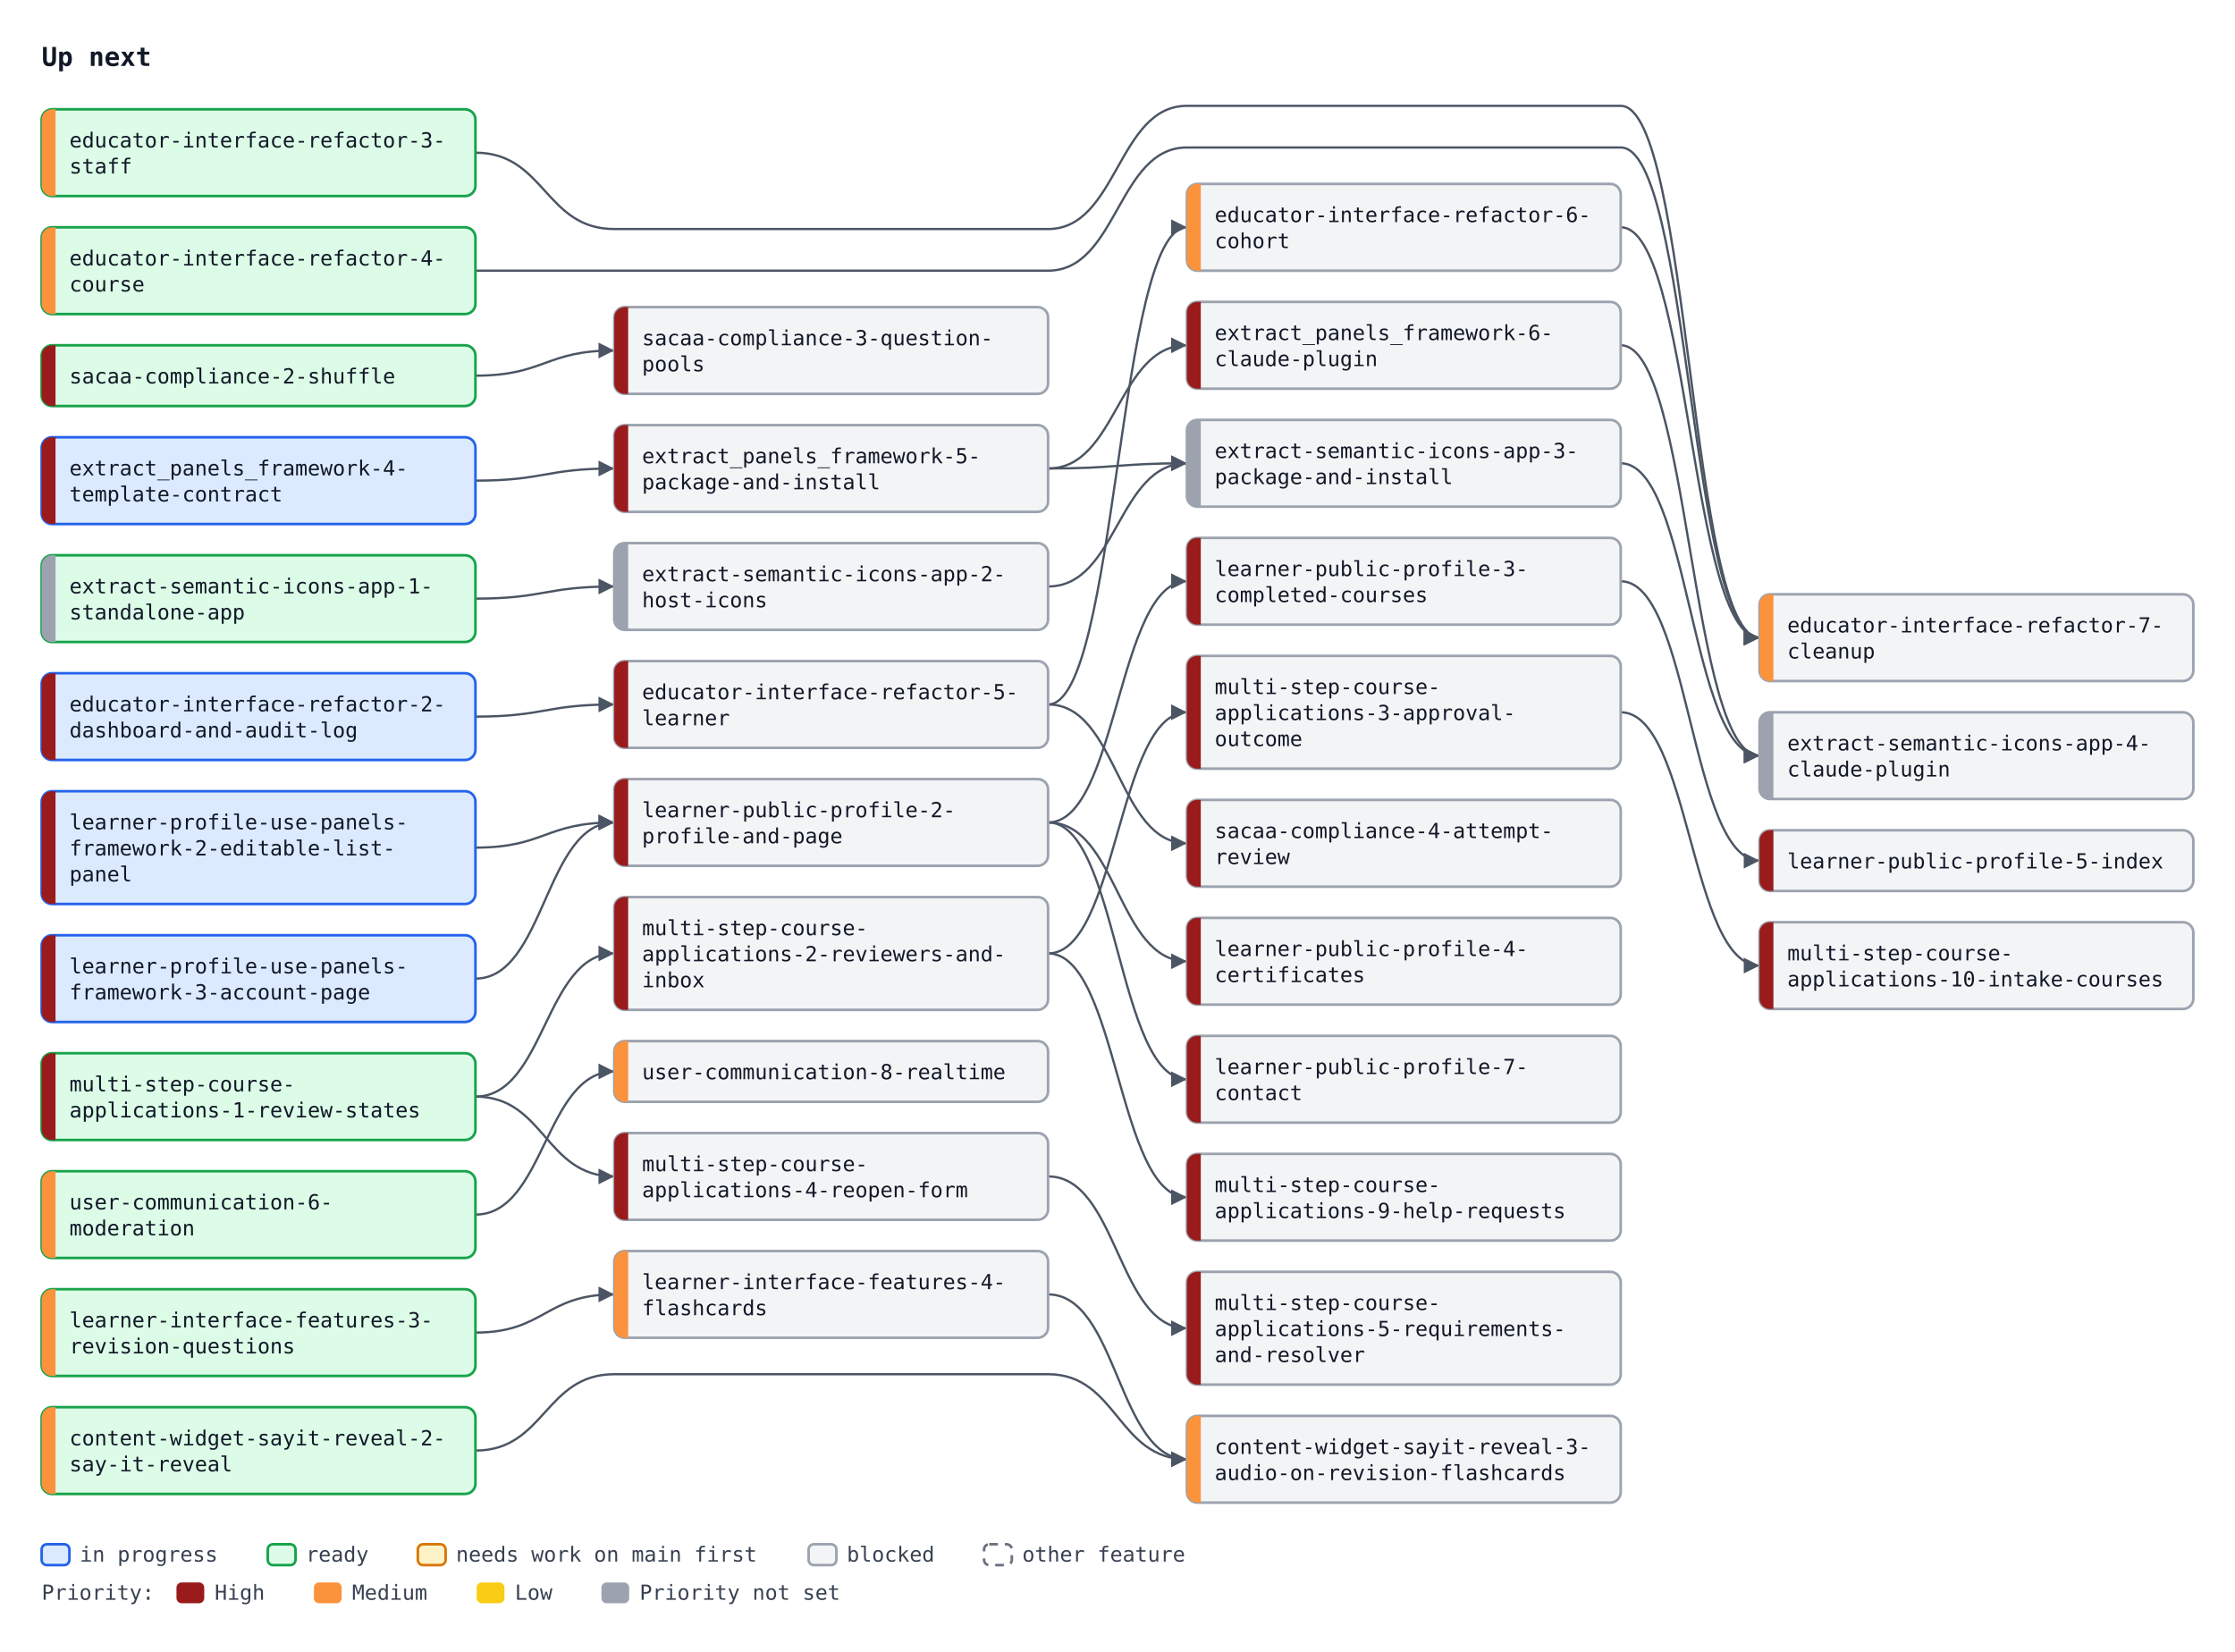
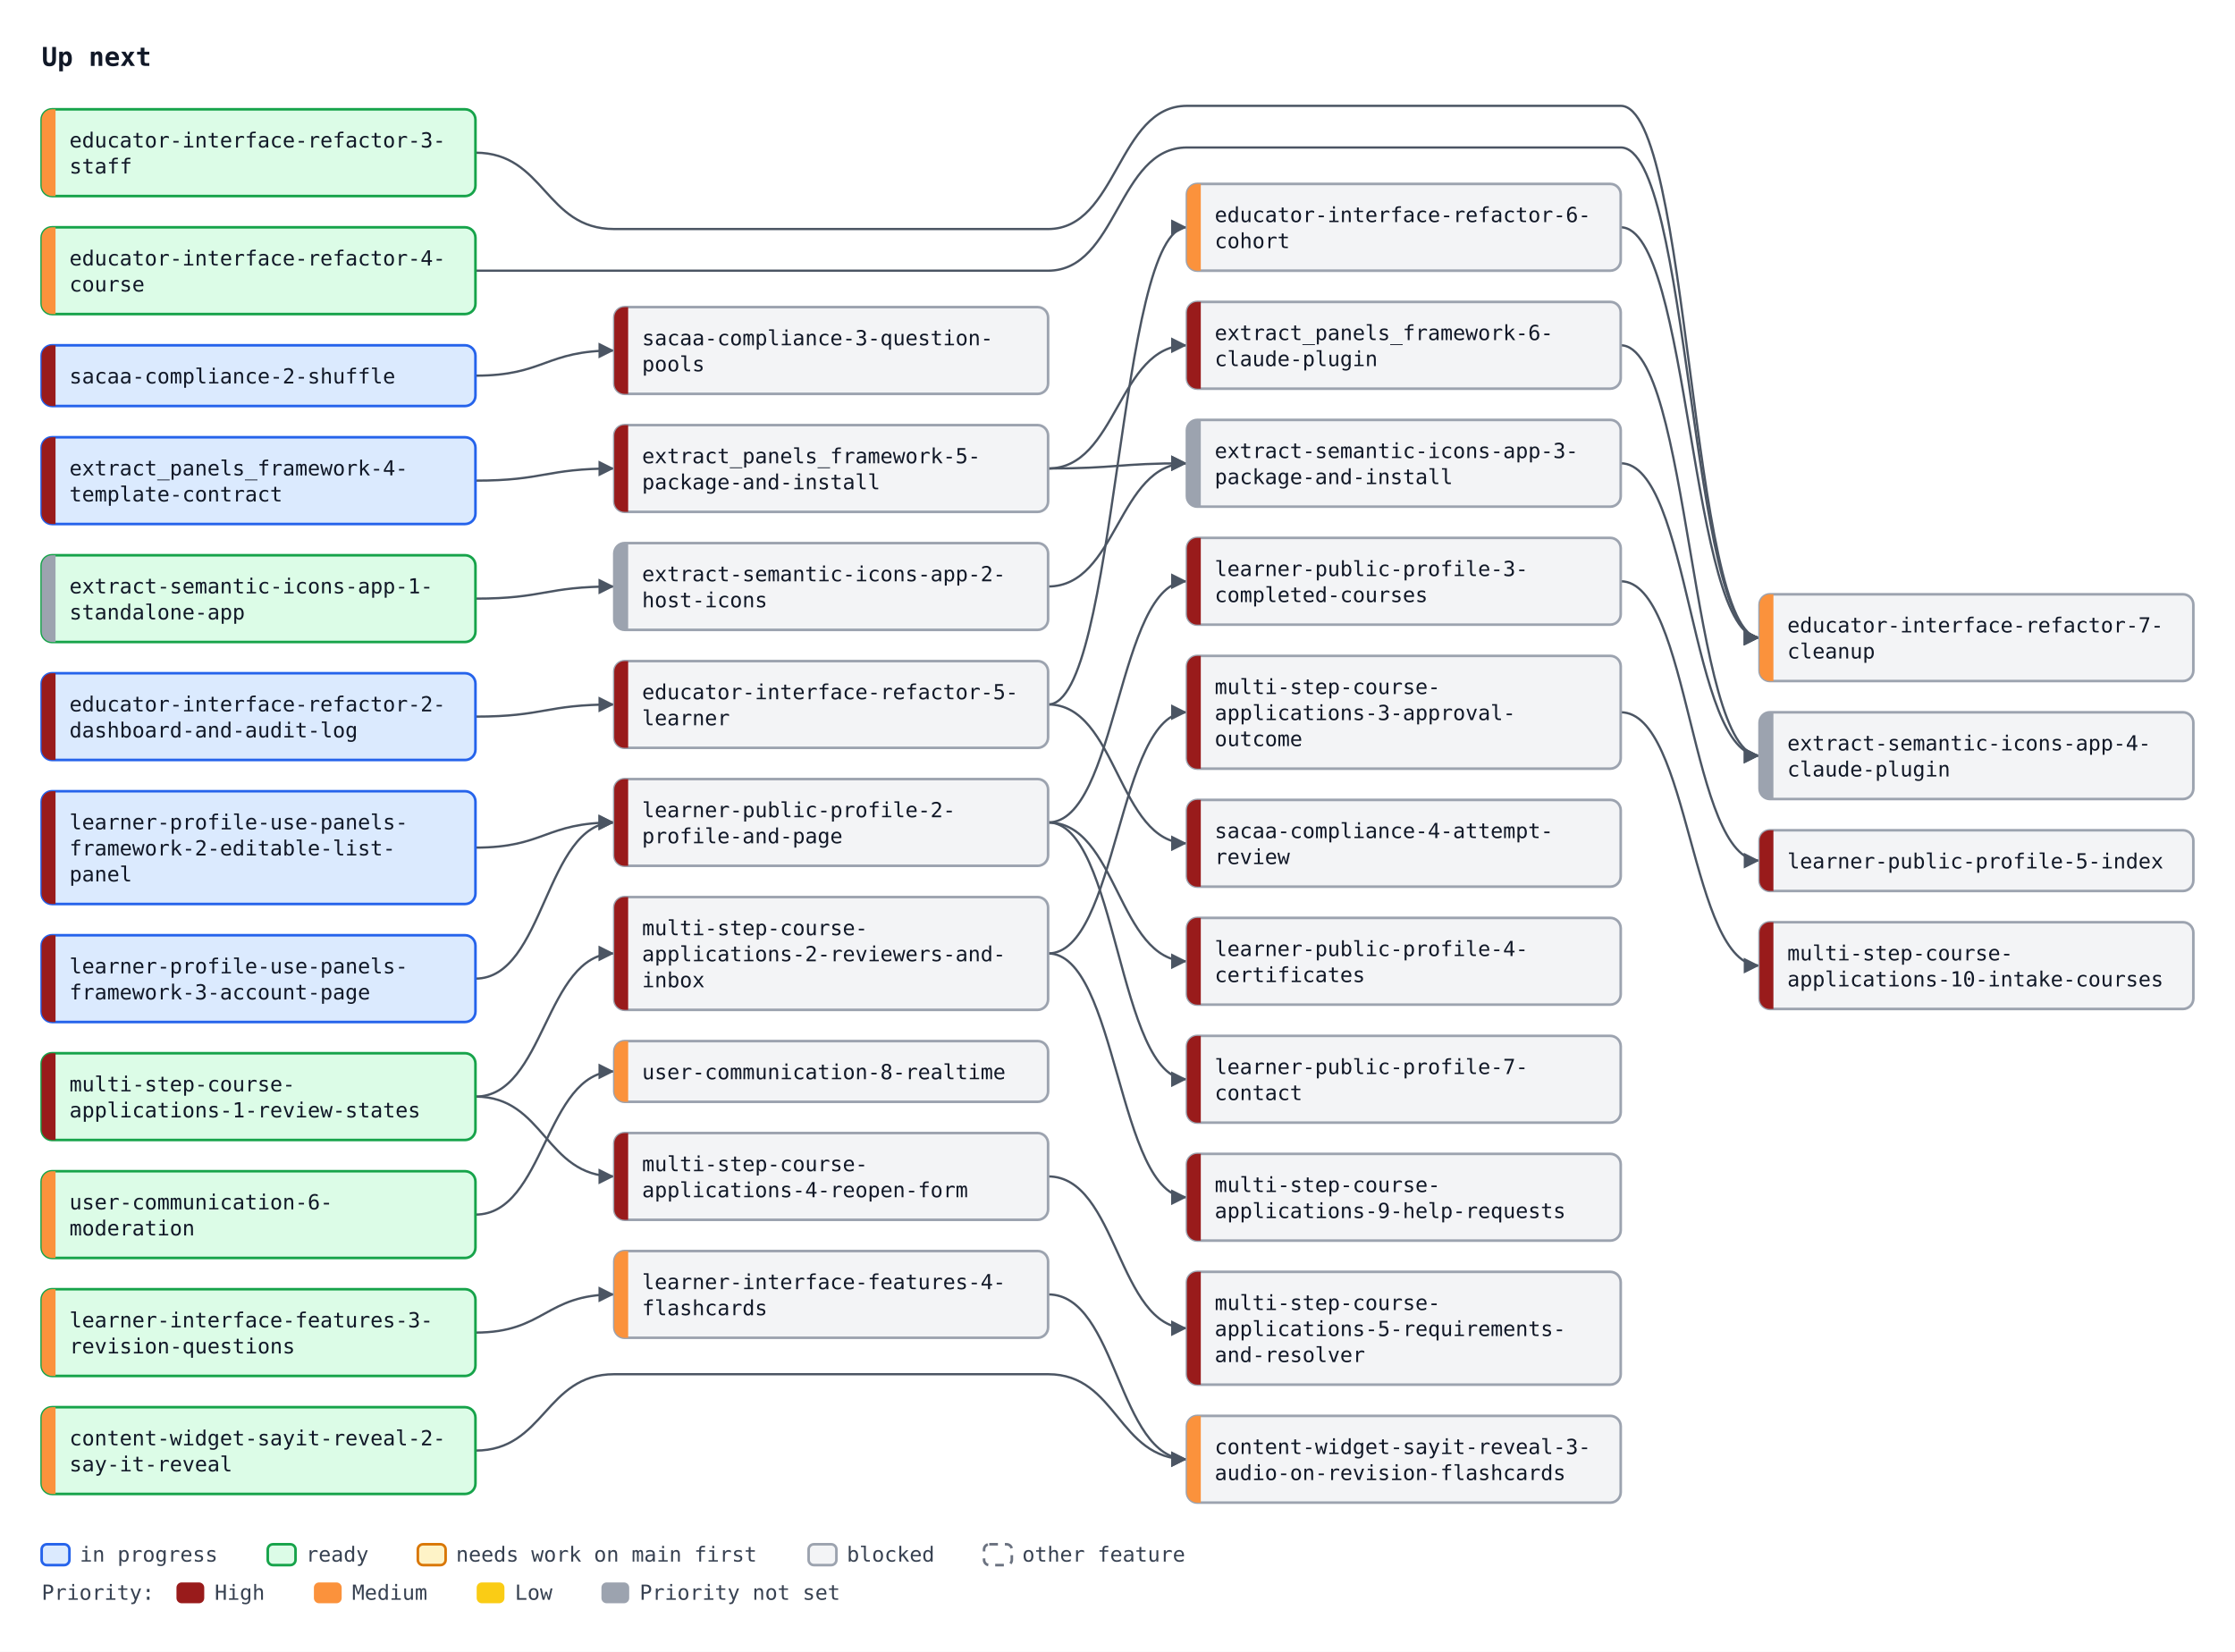
<svg xmlns="http://www.w3.org/2000/svg" width="1288" height="952" viewBox="0 0 1288 952" font-family="ui-monospace, SFMono-Regular, Menlo, Consolas, monospace" font-size="12">
  <defs>
    <marker id="arrow" viewBox="0 0 10 10" refX="10" refY="5" markerWidth="7" markerHeight="7" orient="auto-start-reverse">
      <path d="M0,0 L10,5 L0,10 z" fill="#4b5563" />
    </marker>
  </defs>
  <rect width="1288" height="952" fill="#ffffff" />
  <text x="24" y="38" font-size="15" font-weight="bold" fill="#111827">Up next</text>
  <path d="M274.0,413.0 C314.0,413.0 314.0,406.0 354.0,406.0" fill="none" stroke="#4b5563" stroke-width="1.3" marker-end="url(#arrow)" />
  <path d="M604.0,406.0 C644.0,406.0 644.0,131.0 684.0,131.0" fill="none" stroke="#4b5563" stroke-width="1.3" marker-end="url(#arrow)" />
  <path d="M274.0,88.0 C314.0,88.0 314.0,132.0 354.0,132.0 L604.0,132.0 C644.0,132.0 644.0,61.0 684.0,61.0 L934.0,61.0 C974.0,61.0 974.0,367.5 1014.0,367.5" fill="none" stroke="#4b5563" stroke-width="1.3" marker-end="url(#arrow)" />
  <path d="M274.0,156.0 C314.0,156.0 314.0,156.0 354.0,156.0 L604.0,156.0 C644.0,156.0 644.0,85.0 684.0,85.0 L934.0,85.0 C974.0,85.0 974.0,367.5 1014.0,367.5" fill="none" stroke="#4b5563" stroke-width="1.3" marker-end="url(#arrow)" />
  <path d="M934.0,131.0 C974.0,131.0 974.0,367.5 1014.0,367.5" fill="none" stroke="#4b5563" stroke-width="1.3" marker-end="url(#arrow)" />
  <path d="M274.0,216.5 C314.0,216.5 314.0,202.0 354.0,202.0" fill="none" stroke="#4b5563" stroke-width="1.3" marker-end="url(#arrow)" />
  <path d="M604.0,406.0 C644.0,406.0 644.0,486.0 684.0,486.0" fill="none" stroke="#4b5563" stroke-width="1.3" marker-end="url(#arrow)" />
  <path d="M274.0,277.0 C314.0,277.0 314.0,270.0 354.0,270.0" fill="none" stroke="#4b5563" stroke-width="1.3" marker-end="url(#arrow)" />
  <path d="M604.0,270.0 C644.0,270.0 644.0,199.0 684.0,199.0" fill="none" stroke="#4b5563" stroke-width="1.3" marker-end="url(#arrow)" />
  <path d="M274.0,488.5 C314.0,488.5 314.0,474.0 354.0,474.0" fill="none" stroke="#4b5563" stroke-width="1.3" marker-end="url(#arrow)" />
  <path d="M274.0,564.0 C314.0,564.0 314.0,474.0 354.0,474.0" fill="none" stroke="#4b5563" stroke-width="1.3" marker-end="url(#arrow)" />
  <path d="M604.0,474.0 C644.0,474.0 644.0,335.0 684.0,335.0" fill="none" stroke="#4b5563" stroke-width="1.3" marker-end="url(#arrow)" />
  <path d="M604.0,474.0 C644.0,474.0 644.0,554.0 684.0,554.0" fill="none" stroke="#4b5563" stroke-width="1.3" marker-end="url(#arrow)" />
  <path d="M934.0,335.0 C974.0,335.0 974.0,496.0 1014.0,496.0" fill="none" stroke="#4b5563" stroke-width="1.3" marker-end="url(#arrow)" />
  <path d="M604.0,474.0 C644.0,474.0 644.0,622.0 684.0,622.0" fill="none" stroke="#4b5563" stroke-width="1.3" marker-end="url(#arrow)" />
  <path d="M274.0,632.0 C314.0,632.0 314.0,549.5 354.0,549.5" fill="none" stroke="#4b5563" stroke-width="1.3" marker-end="url(#arrow)" />
  <path d="M604.0,549.5 C644.0,549.5 644.0,410.5 684.0,410.5" fill="none" stroke="#4b5563" stroke-width="1.3" marker-end="url(#arrow)" />
  <path d="M274.0,632.0 C314.0,632.0 314.0,678.0 354.0,678.0" fill="none" stroke="#4b5563" stroke-width="1.3" marker-end="url(#arrow)" />
  <path d="M604.0,678.0 C644.0,678.0 644.0,765.5 684.0,765.5" fill="none" stroke="#4b5563" stroke-width="1.3" marker-end="url(#arrow)" />
  <path d="M604.0,549.5 C644.0,549.5 644.0,690.0 684.0,690.0" fill="none" stroke="#4b5563" stroke-width="1.3" marker-end="url(#arrow)" />
  <path d="M934.0,410.5 C974.0,410.5 974.0,556.5 1014.0,556.5" fill="none" stroke="#4b5563" stroke-width="1.3" marker-end="url(#arrow)" />
  <path d="M274.0,768.0 C314.0,768.0 314.0,746.0 354.0,746.0" fill="none" stroke="#4b5563" stroke-width="1.3" marker-end="url(#arrow)" />
  <path d="M274.0,836.0 C314.0,836.0 314.0,792.0 354.0,792.0 L604.0,792.0 C644.0,792.0 644.0,841.0 684.0,841.0" fill="none" stroke="#4b5563" stroke-width="1.3" marker-end="url(#arrow)" />
  <path d="M604.0,746.0 C644.0,746.0 644.0,841.0 684.0,841.0" fill="none" stroke="#4b5563" stroke-width="1.3" marker-end="url(#arrow)" />
  <path d="M274.0,700.0 C314.0,700.0 314.0,617.5 354.0,617.5" fill="none" stroke="#4b5563" stroke-width="1.3" marker-end="url(#arrow)" />
  <path d="M274.0,345.0 C314.0,345.0 314.0,338.0 354.0,338.0" fill="none" stroke="#4b5563" stroke-width="1.3" marker-end="url(#arrow)" />
  <path d="M604.0,338.0 C644.0,338.0 644.0,267.0 684.0,267.0" fill="none" stroke="#4b5563" stroke-width="1.3" marker-end="url(#arrow)" />
  <path d="M604.0,270.0 C644.0,270.0 644.0,267.0 684.0,267.0" fill="none" stroke="#4b5563" stroke-width="1.3" marker-end="url(#arrow)" />
  <path d="M934.0,267.0 C974.0,267.0 974.0,435.5 1014.0,435.5" fill="none" stroke="#4b5563" stroke-width="1.3" marker-end="url(#arrow)" />
  <path d="M934.0,199.0 C974.0,199.0 974.0,435.5 1014.0,435.5" fill="none" stroke="#4b5563" stroke-width="1.3" marker-end="url(#arrow)" />
  <rect x="24.0" y="388.0" width="250" height="50" rx="6" fill="#dbeafe" stroke="#2563eb" stroke-width="1.5" />
  <path d="M32.0,388.0 H30.0 A6,6 0 0 0 24.0,394.0 V432.0 A6,6 0 0 0 30.0,438.0 H32.0 Z" fill="#991b1b" />
  <text x="40.0" y="410.0" fill="#111827">educator-interface-refactor-2-</text>
  <text x="40.0" y="425.0" fill="#111827">dashboard-and-audit-log</text>
  <rect x="24.0" y="63.0" width="250" height="50" rx="6" fill="#dcfce7" stroke="#16a34a" stroke-width="1.5" />
  <path d="M32.0,63.0 H30.0 A6,6 0 0 0 24.0,69.0 V107.0 A6,6 0 0 0 30.0,113.0 H32.0 Z" fill="#fb923c" />
  <text x="40.0" y="85.0" fill="#111827">educator-interface-refactor-3-</text>
  <text x="40.0" y="100.0" fill="#111827">staff</text>
  <rect x="24.0" y="131.0" width="250" height="50" rx="6" fill="#dcfce7" stroke="#16a34a" stroke-width="1.5" />
  <path d="M32.0,131.0 H30.0 A6,6 0 0 0 24.0,137.0 V175.0 A6,6 0 0 0 30.0,181.0 H32.0 Z" fill="#fb923c" />
  <text x="40.0" y="153.0" fill="#111827">educator-interface-refactor-4-</text>
  <text x="40.0" y="168.0" fill="#111827">course</text>
  <rect x="354.0" y="381.0" width="250" height="50" rx="6" fill="#f3f4f6" stroke="#9ca3af" stroke-width="1.5" />
  <path d="M362.0,381.0 H360.0 A6,6 0 0 0 354.0,387.0 V425.0 A6,6 0 0 0 360.0,431.0 H362.0 Z" fill="#991b1b" />
  <text x="370.0" y="403.0" fill="#111827">educator-interface-refactor-5-</text>
  <text x="370.0" y="418.0" fill="#111827">learner</text>
  <rect x="684.0" y="106.0" width="250" height="50" rx="6" fill="#f3f4f6" stroke="#9ca3af" stroke-width="1.5" />
  <path d="M692.0,106.0 H690.0 A6,6 0 0 0 684.0,112.0 V150.0 A6,6 0 0 0 690.0,156.0 H692.0 Z" fill="#fb923c" />
  <text x="700.0" y="128.0" fill="#111827">educator-interface-refactor-6-</text>
  <text x="700.0" y="143.0" fill="#111827">cohort</text>
  <rect x="1014.0" y="342.5" width="250" height="50" rx="6" fill="#f3f4f6" stroke="#9ca3af" stroke-width="1.5" />
  <path d="M1022.0,342.5 H1020.0 A6,6 0 0 0 1014.0,348.5 V386.5 A6,6 0 0 0 1020.0,392.5 H1022.0 Z" fill="#fb923c" />
  <text x="1030.0" y="364.5" fill="#111827">educator-interface-refactor-7-</text>
  <text x="1030.0" y="379.5" fill="#111827">cleanup</text>
-   <rect x="24.0" y="199.0" width="250" height="35" rx="6" fill="#dcfce7" stroke="#16a34a" stroke-width="1.5" />
+   <rect x="24.0" y="199.0" width="250" height="35" rx="6" fill="#dbeafe" stroke="#2563eb" stroke-width="1.5" />
  <path d="M32.0,199.0 H30.0 A6,6 0 0 0 24.0,205.0 V228.0 A6,6 0 0 0 30.0,234.0 H32.0 Z" fill="#991b1b" />
  <text x="40.0" y="221.0" fill="#111827">sacaa-compliance-2-shuffle</text>
  <rect x="354.0" y="177.0" width="250" height="50" rx="6" fill="#f3f4f6" stroke="#9ca3af" stroke-width="1.5" />
  <path d="M362.0,177.0 H360.0 A6,6 0 0 0 354.0,183.0 V221.0 A6,6 0 0 0 360.0,227.0 H362.0 Z" fill="#991b1b" />
  <text x="370.0" y="199.0" fill="#111827">sacaa-compliance-3-question-</text>
  <text x="370.0" y="214.0" fill="#111827">pools</text>
  <rect x="684.0" y="461.0" width="250" height="50" rx="6" fill="#f3f4f6" stroke="#9ca3af" stroke-width="1.5" />
  <path d="M692.0,461.0 H690.0 A6,6 0 0 0 684.0,467.0 V505.0 A6,6 0 0 0 690.0,511.0 H692.0 Z" fill="#991b1b" />
  <text x="700.0" y="483.0" fill="#111827">sacaa-compliance-4-attempt-</text>
  <text x="700.0" y="498.0" fill="#111827">review</text>
  <rect x="24.0" y="252.0" width="250" height="50" rx="6" fill="#dbeafe" stroke="#2563eb" stroke-width="1.5" />
  <path d="M32.0,252.0 H30.0 A6,6 0 0 0 24.0,258.0 V296.0 A6,6 0 0 0 30.0,302.0 H32.0 Z" fill="#991b1b" />
  <text x="40.0" y="274.0" fill="#111827">extract_panels_framework-4-</text>
  <text x="40.0" y="289.0" fill="#111827">template-contract</text>
  <rect x="354.0" y="245.0" width="250" height="50" rx="6" fill="#f3f4f6" stroke="#9ca3af" stroke-width="1.5" />
  <path d="M362.0,245.0 H360.0 A6,6 0 0 0 354.0,251.0 V289.0 A6,6 0 0 0 360.0,295.0 H362.0 Z" fill="#991b1b" />
  <text x="370.0" y="267.0" fill="#111827">extract_panels_framework-5-</text>
  <text x="370.0" y="282.0" fill="#111827">package-and-install</text>
  <rect x="684.0" y="174.0" width="250" height="50" rx="6" fill="#f3f4f6" stroke="#9ca3af" stroke-width="1.5" />
  <path d="M692.0,174.0 H690.0 A6,6 0 0 0 684.0,180.0 V218.0 A6,6 0 0 0 690.0,224.0 H692.0 Z" fill="#991b1b" />
  <text x="700.0" y="196.0" fill="#111827">extract_panels_framework-6-</text>
  <text x="700.0" y="211.0" fill="#111827">claude-plugin</text>
  <rect x="24.0" y="456.0" width="250" height="65" rx="6" fill="#dbeafe" stroke="#2563eb" stroke-width="1.5" />
  <path d="M32.0,456.0 H30.0 A6,6 0 0 0 24.0,462.0 V515.0 A6,6 0 0 0 30.0,521.0 H32.0 Z" fill="#991b1b" />
  <text x="40.0" y="478.0" fill="#111827">learner-profile-use-panels-</text>
  <text x="40.0" y="493.0" fill="#111827">framework-2-editable-list-</text>
  <text x="40.0" y="508.0" fill="#111827">panel</text>
  <rect x="24.0" y="539.0" width="250" height="50" rx="6" fill="#dbeafe" stroke="#2563eb" stroke-width="1.5" />
  <path d="M32.0,539.0 H30.0 A6,6 0 0 0 24.0,545.0 V583.0 A6,6 0 0 0 30.0,589.0 H32.0 Z" fill="#991b1b" />
  <text x="40.0" y="561.0" fill="#111827">learner-profile-use-panels-</text>
  <text x="40.0" y="576.0" fill="#111827">framework-3-account-page</text>
  <rect x="354.0" y="449.0" width="250" height="50" rx="6" fill="#f3f4f6" stroke="#9ca3af" stroke-width="1.5" />
  <path d="M362.0,449.0 H360.0 A6,6 0 0 0 354.0,455.0 V493.0 A6,6 0 0 0 360.0,499.0 H362.0 Z" fill="#991b1b" />
  <text x="370.0" y="471.0" fill="#111827">learner-public-profile-2-</text>
  <text x="370.0" y="486.0" fill="#111827">profile-and-page</text>
  <rect x="684.0" y="310.0" width="250" height="50" rx="6" fill="#f3f4f6" stroke="#9ca3af" stroke-width="1.5" />
  <path d="M692.0,310.0 H690.0 A6,6 0 0 0 684.0,316.0 V354.0 A6,6 0 0 0 690.0,360.0 H692.0 Z" fill="#991b1b" />
  <text x="700.0" y="332.0" fill="#111827">learner-public-profile-3-</text>
  <text x="700.0" y="347.0" fill="#111827">completed-courses</text>
  <rect x="684.0" y="529.0" width="250" height="50" rx="6" fill="#f3f4f6" stroke="#9ca3af" stroke-width="1.5" />
  <path d="M692.0,529.0 H690.0 A6,6 0 0 0 684.0,535.0 V573.0 A6,6 0 0 0 690.0,579.0 H692.0 Z" fill="#991b1b" />
  <text x="700.0" y="551.0" fill="#111827">learner-public-profile-4-</text>
  <text x="700.0" y="566.0" fill="#111827">certificates</text>
  <rect x="1014.0" y="478.5" width="250" height="35" rx="6" fill="#f3f4f6" stroke="#9ca3af" stroke-width="1.5" />
  <path d="M1022.0,478.5 H1020.0 A6,6 0 0 0 1014.0,484.5 V507.5 A6,6 0 0 0 1020.0,513.5 H1022.0 Z" fill="#991b1b" />
  <text x="1030.0" y="500.5" fill="#111827">learner-public-profile-5-index</text>
  <rect x="684.0" y="597.0" width="250" height="50" rx="6" fill="#f3f4f6" stroke="#9ca3af" stroke-width="1.5" />
  <path d="M692.0,597.0 H690.0 A6,6 0 0 0 684.0,603.0 V641.0 A6,6 0 0 0 690.0,647.0 H692.0 Z" fill="#991b1b" />
  <text x="700.0" y="619.0" fill="#111827">learner-public-profile-7-</text>
  <text x="700.0" y="634.0" fill="#111827">contact</text>
  <rect x="24.0" y="607.0" width="250" height="50" rx="6" fill="#dcfce7" stroke="#16a34a" stroke-width="1.5" />
  <path d="M32.0,607.0 H30.0 A6,6 0 0 0 24.0,613.0 V651.0 A6,6 0 0 0 30.0,657.0 H32.0 Z" fill="#991b1b" />
  <text x="40.0" y="629.0" fill="#111827">multi-step-course-</text>
  <text x="40.0" y="644.0" fill="#111827">applications-1-review-states</text>
  <rect x="354.0" y="517.0" width="250" height="65" rx="6" fill="#f3f4f6" stroke="#9ca3af" stroke-width="1.5" />
  <path d="M362.0,517.0 H360.0 A6,6 0 0 0 354.0,523.0 V576.0 A6,6 0 0 0 360.0,582.0 H362.0 Z" fill="#991b1b" />
  <text x="370.0" y="539.0" fill="#111827">multi-step-course-</text>
  <text x="370.0" y="554.0" fill="#111827">applications-2-reviewers-and-</text>
  <text x="370.0" y="569.0" fill="#111827">inbox</text>
  <rect x="684.0" y="378.0" width="250" height="65" rx="6" fill="#f3f4f6" stroke="#9ca3af" stroke-width="1.5" />
  <path d="M692.0,378.0 H690.0 A6,6 0 0 0 684.0,384.0 V437.0 A6,6 0 0 0 690.0,443.0 H692.0 Z" fill="#991b1b" />
  <text x="700.0" y="400.0" fill="#111827">multi-step-course-</text>
  <text x="700.0" y="415.0" fill="#111827">applications-3-approval-</text>
  <text x="700.0" y="430.0" fill="#111827">outcome</text>
  <rect x="354.0" y="653.0" width="250" height="50" rx="6" fill="#f3f4f6" stroke="#9ca3af" stroke-width="1.5" />
  <path d="M362.0,653.0 H360.0 A6,6 0 0 0 354.0,659.0 V697.0 A6,6 0 0 0 360.0,703.0 H362.0 Z" fill="#991b1b" />
  <text x="370.0" y="675.0" fill="#111827">multi-step-course-</text>
  <text x="370.0" y="690.0" fill="#111827">applications-4-reopen-form</text>
  <rect x="684.0" y="733.0" width="250" height="65" rx="6" fill="#f3f4f6" stroke="#9ca3af" stroke-width="1.5" />
  <path d="M692.0,733.0 H690.0 A6,6 0 0 0 684.0,739.0 V792.0 A6,6 0 0 0 690.0,798.0 H692.0 Z" fill="#991b1b" />
  <text x="700.0" y="755.0" fill="#111827">multi-step-course-</text>
  <text x="700.0" y="770.0" fill="#111827">applications-5-requirements-</text>
  <text x="700.0" y="785.0" fill="#111827">and-resolver</text>
  <rect x="684.0" y="665.0" width="250" height="50" rx="6" fill="#f3f4f6" stroke="#9ca3af" stroke-width="1.5" />
  <path d="M692.0,665.0 H690.0 A6,6 0 0 0 684.0,671.0 V709.0 A6,6 0 0 0 690.0,715.0 H692.0 Z" fill="#991b1b" />
  <text x="700.0" y="687.0" fill="#111827">multi-step-course-</text>
  <text x="700.0" y="702.0" fill="#111827">applications-9-help-requests</text>
  <rect x="1014.0" y="531.5" width="250" height="50" rx="6" fill="#f3f4f6" stroke="#9ca3af" stroke-width="1.5" />
  <path d="M1022.0,531.5 H1020.0 A6,6 0 0 0 1014.0,537.5 V575.5 A6,6 0 0 0 1020.0,581.5 H1022.0 Z" fill="#991b1b" />
  <text x="1030.0" y="553.5" fill="#111827">multi-step-course-</text>
  <text x="1030.0" y="568.5" fill="#111827">applications-10-intake-courses</text>
  <rect x="24.0" y="743.0" width="250" height="50" rx="6" fill="#dcfce7" stroke="#16a34a" stroke-width="1.5" />
  <path d="M32.0,743.0 H30.0 A6,6 0 0 0 24.0,749.0 V787.0 A6,6 0 0 0 30.0,793.0 H32.0 Z" fill="#fb923c" />
  <text x="40.0" y="765.0" fill="#111827">learner-interface-features-3-</text>
  <text x="40.0" y="780.0" fill="#111827">revision-questions</text>
  <rect x="354.0" y="721.0" width="250" height="50" rx="6" fill="#f3f4f6" stroke="#9ca3af" stroke-width="1.5" />
  <path d="M362.0,721.0 H360.0 A6,6 0 0 0 354.0,727.0 V765.0 A6,6 0 0 0 360.0,771.0 H362.0 Z" fill="#fb923c" />
  <text x="370.0" y="743.0" fill="#111827">learner-interface-features-4-</text>
  <text x="370.0" y="758.0" fill="#111827">flashcards</text>
  <rect x="24.0" y="811.0" width="250" height="50" rx="6" fill="#dcfce7" stroke="#16a34a" stroke-width="1.5" />
  <path d="M32.0,811.0 H30.0 A6,6 0 0 0 24.0,817.0 V855.0 A6,6 0 0 0 30.0,861.0 H32.0 Z" fill="#fb923c" />
  <text x="40.0" y="833.0" fill="#111827">content-widget-sayit-reveal-2-</text>
  <text x="40.0" y="848.0" fill="#111827">say-it-reveal</text>
  <rect x="684.0" y="816.0" width="250" height="50" rx="6" fill="#f3f4f6" stroke="#9ca3af" stroke-width="1.5" />
  <path d="M692.0,816.0 H690.0 A6,6 0 0 0 684.0,822.0 V860.0 A6,6 0 0 0 690.0,866.0 H692.0 Z" fill="#fb923c" />
  <text x="700.0" y="838.0" fill="#111827">content-widget-sayit-reveal-3-</text>
  <text x="700.0" y="853.0" fill="#111827">audio-on-revision-flashcards</text>
  <rect x="24.0" y="675.0" width="250" height="50" rx="6" fill="#dcfce7" stroke="#16a34a" stroke-width="1.5" />
  <path d="M32.0,675.0 H30.0 A6,6 0 0 0 24.0,681.0 V719.0 A6,6 0 0 0 30.0,725.0 H32.0 Z" fill="#fb923c" />
  <text x="40.0" y="697.0" fill="#111827">user-communication-6-</text>
  <text x="40.0" y="712.0" fill="#111827">moderation</text>
  <rect x="354.0" y="600.0" width="250" height="35" rx="6" fill="#f3f4f6" stroke="#9ca3af" stroke-width="1.5" />
  <path d="M362.0,600.0 H360.0 A6,6 0 0 0 354.0,606.0 V629.0 A6,6 0 0 0 360.0,635.0 H362.0 Z" fill="#fb923c" />
  <text x="370.0" y="622.0" fill="#111827">user-communication-8-realtime</text>
  <rect x="24.0" y="320.0" width="250" height="50" rx="6" fill="#dcfce7" stroke="#16a34a" stroke-width="1.5" />
  <path d="M32.0,320.0 H30.0 A6,6 0 0 0 24.0,326.0 V364.0 A6,6 0 0 0 30.0,370.0 H32.0 Z" fill="#9ca3af" />
  <text x="40.0" y="342.0" fill="#111827">extract-semantic-icons-app-1-</text>
  <text x="40.0" y="357.0" fill="#111827">standalone-app</text>
  <rect x="354.0" y="313.0" width="250" height="50" rx="6" fill="#f3f4f6" stroke="#9ca3af" stroke-width="1.5" />
  <path d="M362.0,313.0 H360.0 A6,6 0 0 0 354.0,319.0 V357.0 A6,6 0 0 0 360.0,363.0 H362.0 Z" fill="#9ca3af" />
  <text x="370.0" y="335.0" fill="#111827">extract-semantic-icons-app-2-</text>
  <text x="370.0" y="350.0" fill="#111827">host-icons</text>
  <rect x="684.0" y="242.0" width="250" height="50" rx="6" fill="#f3f4f6" stroke="#9ca3af" stroke-width="1.5" />
  <path d="M692.0,242.0 H690.0 A6,6 0 0 0 684.0,248.0 V286.0 A6,6 0 0 0 690.0,292.0 H692.0 Z" fill="#9ca3af" />
  <text x="700.0" y="264.0" fill="#111827">extract-semantic-icons-app-3-</text>
  <text x="700.0" y="279.0" fill="#111827">package-and-install</text>
  <rect x="1014.0" y="410.5" width="250" height="50" rx="6" fill="#f3f4f6" stroke="#9ca3af" stroke-width="1.5" />
  <path d="M1022.0,410.5 H1020.0 A6,6 0 0 0 1014.0,416.5 V454.5 A6,6 0 0 0 1020.0,460.5 H1022.0 Z" fill="#9ca3af" />
  <text x="1030.0" y="432.5" fill="#111827">extract-semantic-icons-app-4-</text>
  <text x="1030.0" y="447.5" fill="#111827">claude-plugin</text>
  <rect x="24.0" y="890" width="16" height="12" rx="3" fill="#dbeafe" stroke="#2563eb" stroke-width="1.5" />
  <text x="46.0" y="900" fill="#374151">in progress</text>
  <rect x="154.3" y="890" width="16" height="12" rx="3" fill="#dcfce7" stroke="#16a34a" stroke-width="1.5" />
  <text x="176.3" y="900" fill="#374151">ready</text>
  <rect x="240.8" y="890" width="16" height="12" rx="3" fill="#fef3c7" stroke="#d97706" stroke-width="1.5" />
  <text x="262.8" y="900" fill="#374151">needs work on main first</text>
  <rect x="466.0" y="890" width="16" height="12" rx="3" fill="#f3f4f6" stroke="#9ca3af" stroke-width="1.5" />
  <text x="488.0" y="900" fill="#374151">blocked</text>
  <rect x="567.1" y="890" width="16" height="12" rx="3" fill="#ffffff" stroke="#6b7280" stroke-width="1.5" stroke-dasharray="5 4" />
  <text x="589.1" y="900" fill="#374151">other feature</text>
  <text x="24" y="922" fill="#374151">Priority:</text>
  <rect x="101.7" y="912" width="16" height="12" rx="3" fill="#991b1b" />
  <text x="123.7" y="922" fill="#374151">High</text>
  <rect x="180.9" y="912" width="16" height="12" rx="3" fill="#fb923c" />
  <text x="202.9" y="922" fill="#374151">Medium</text>
  <rect x="274.7" y="912" width="16" height="12" rx="3" fill="#facc15" />
  <text x="296.7" y="922" fill="#374151">Low</text>
  <rect x="346.6" y="912" width="16" height="12" rx="3" fill="#9ca3af" />
  <text x="368.6" y="922" fill="#374151">Priority not set</text>
</svg>
